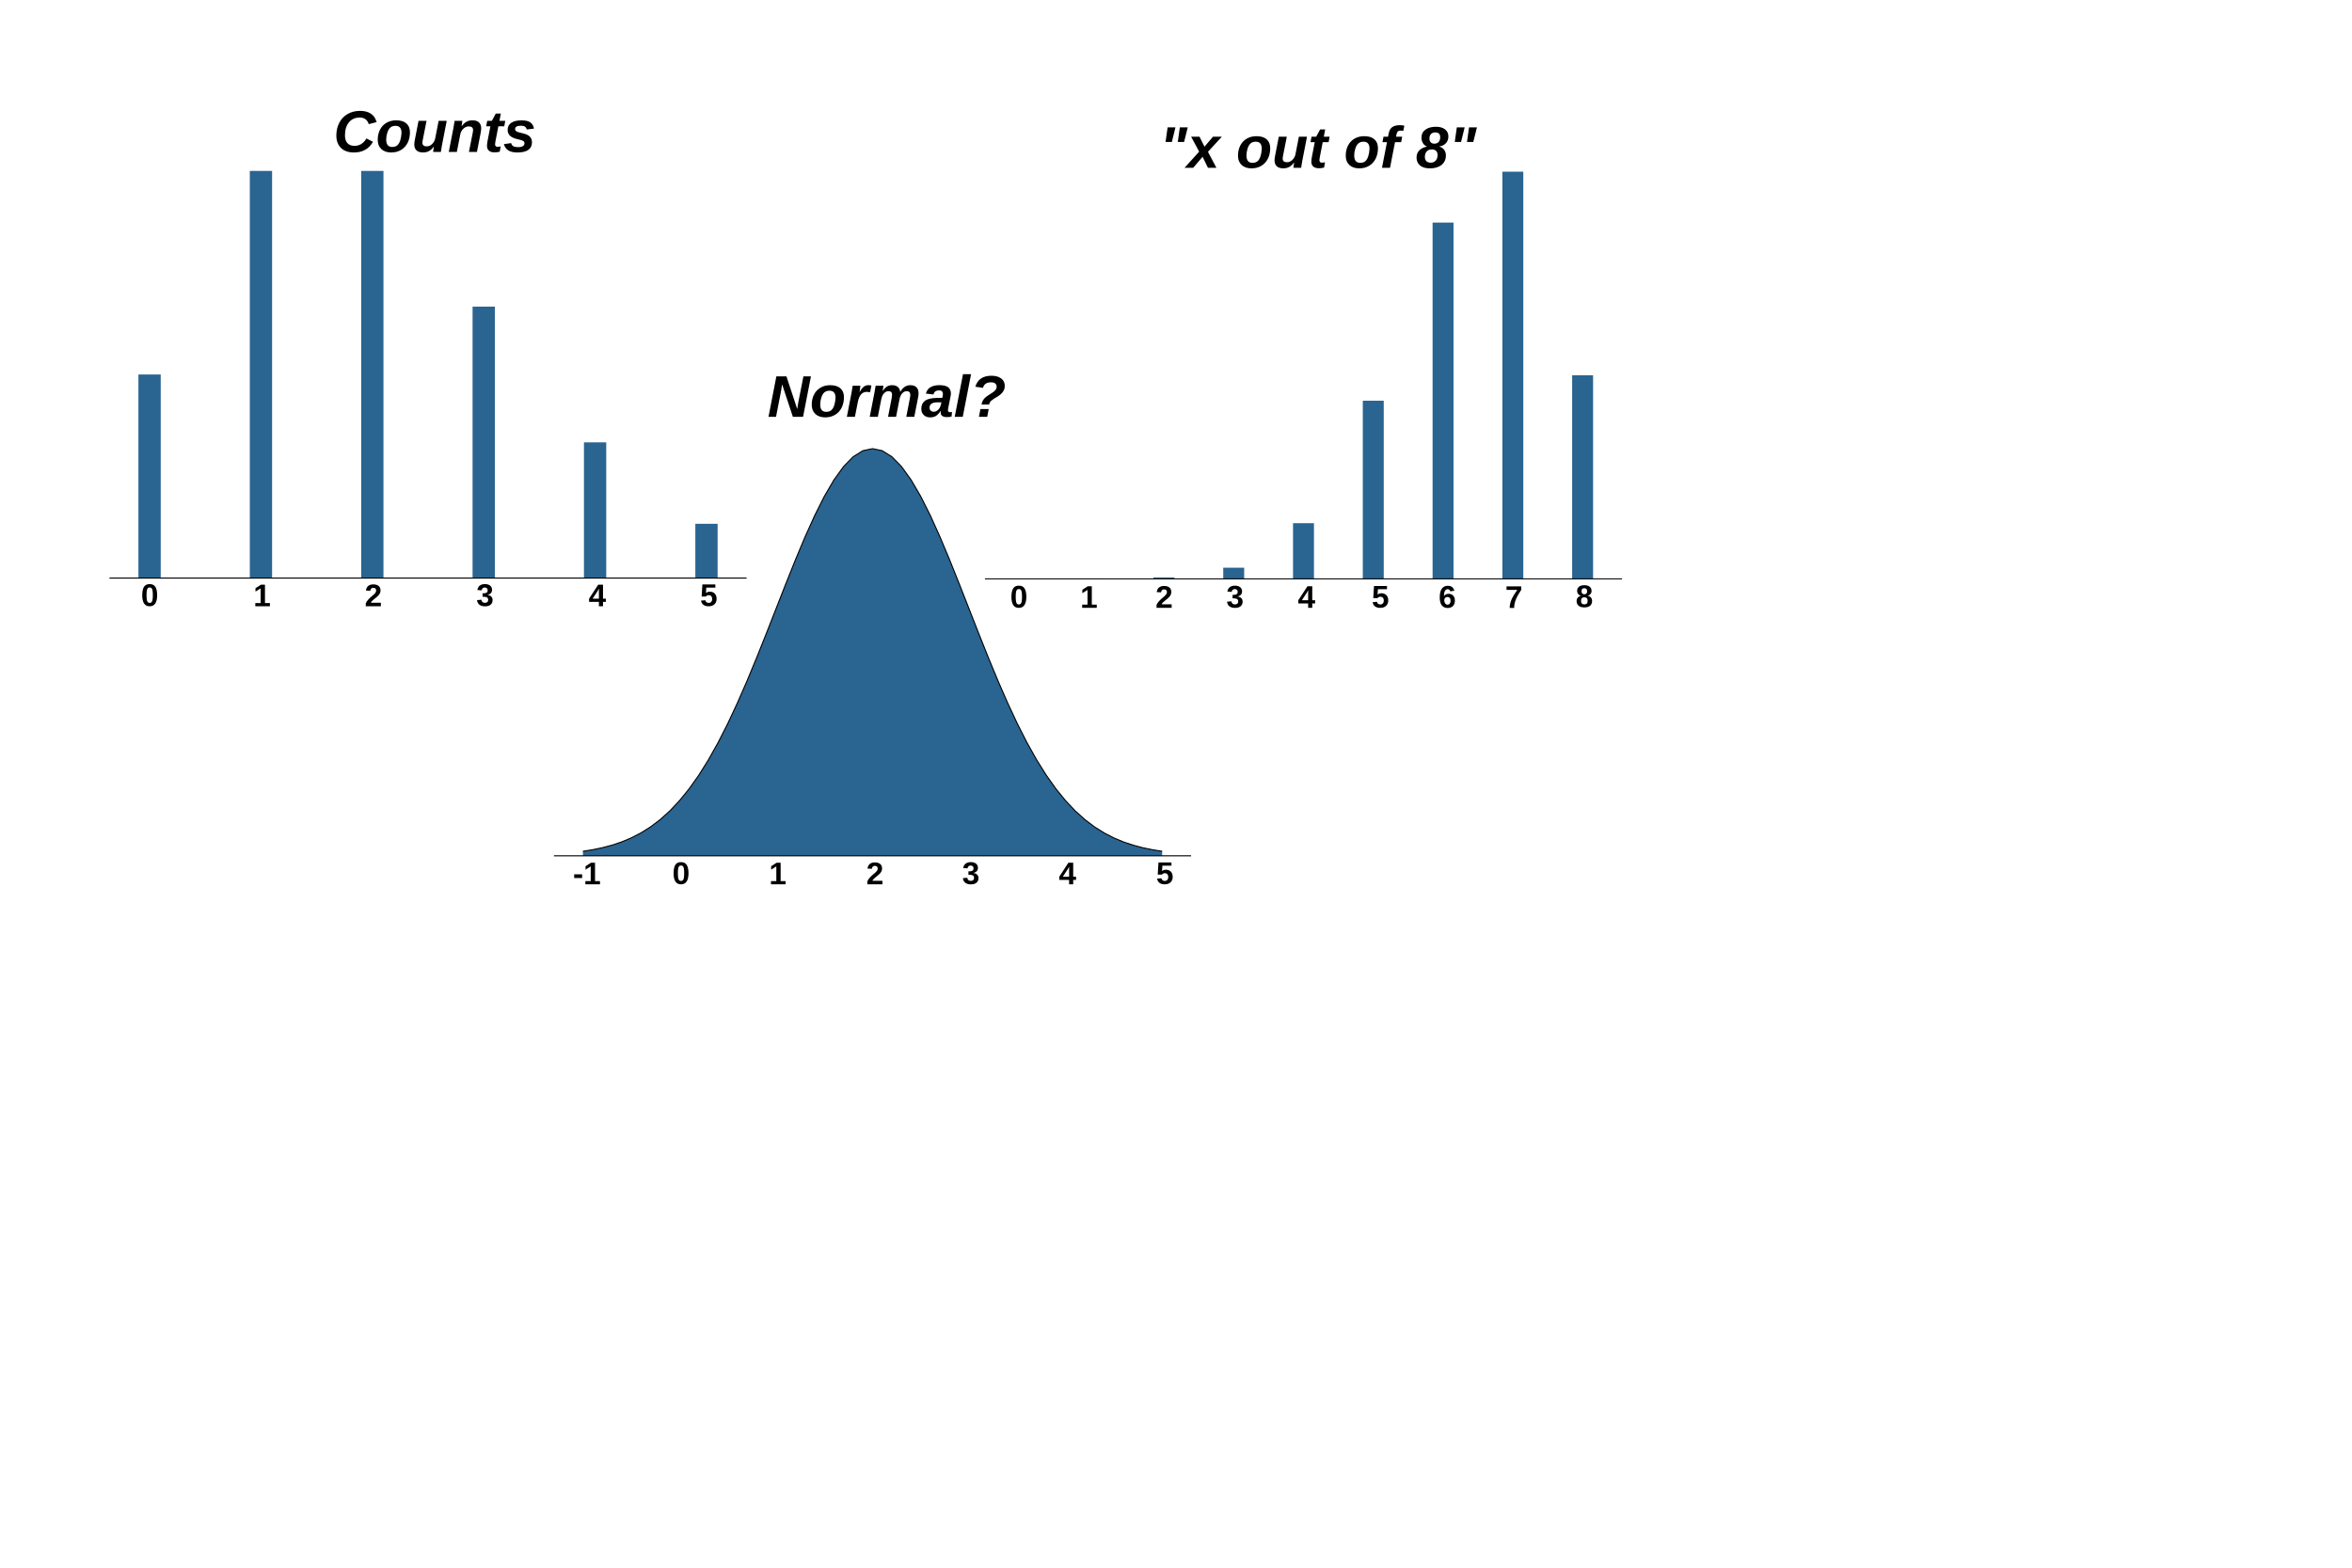
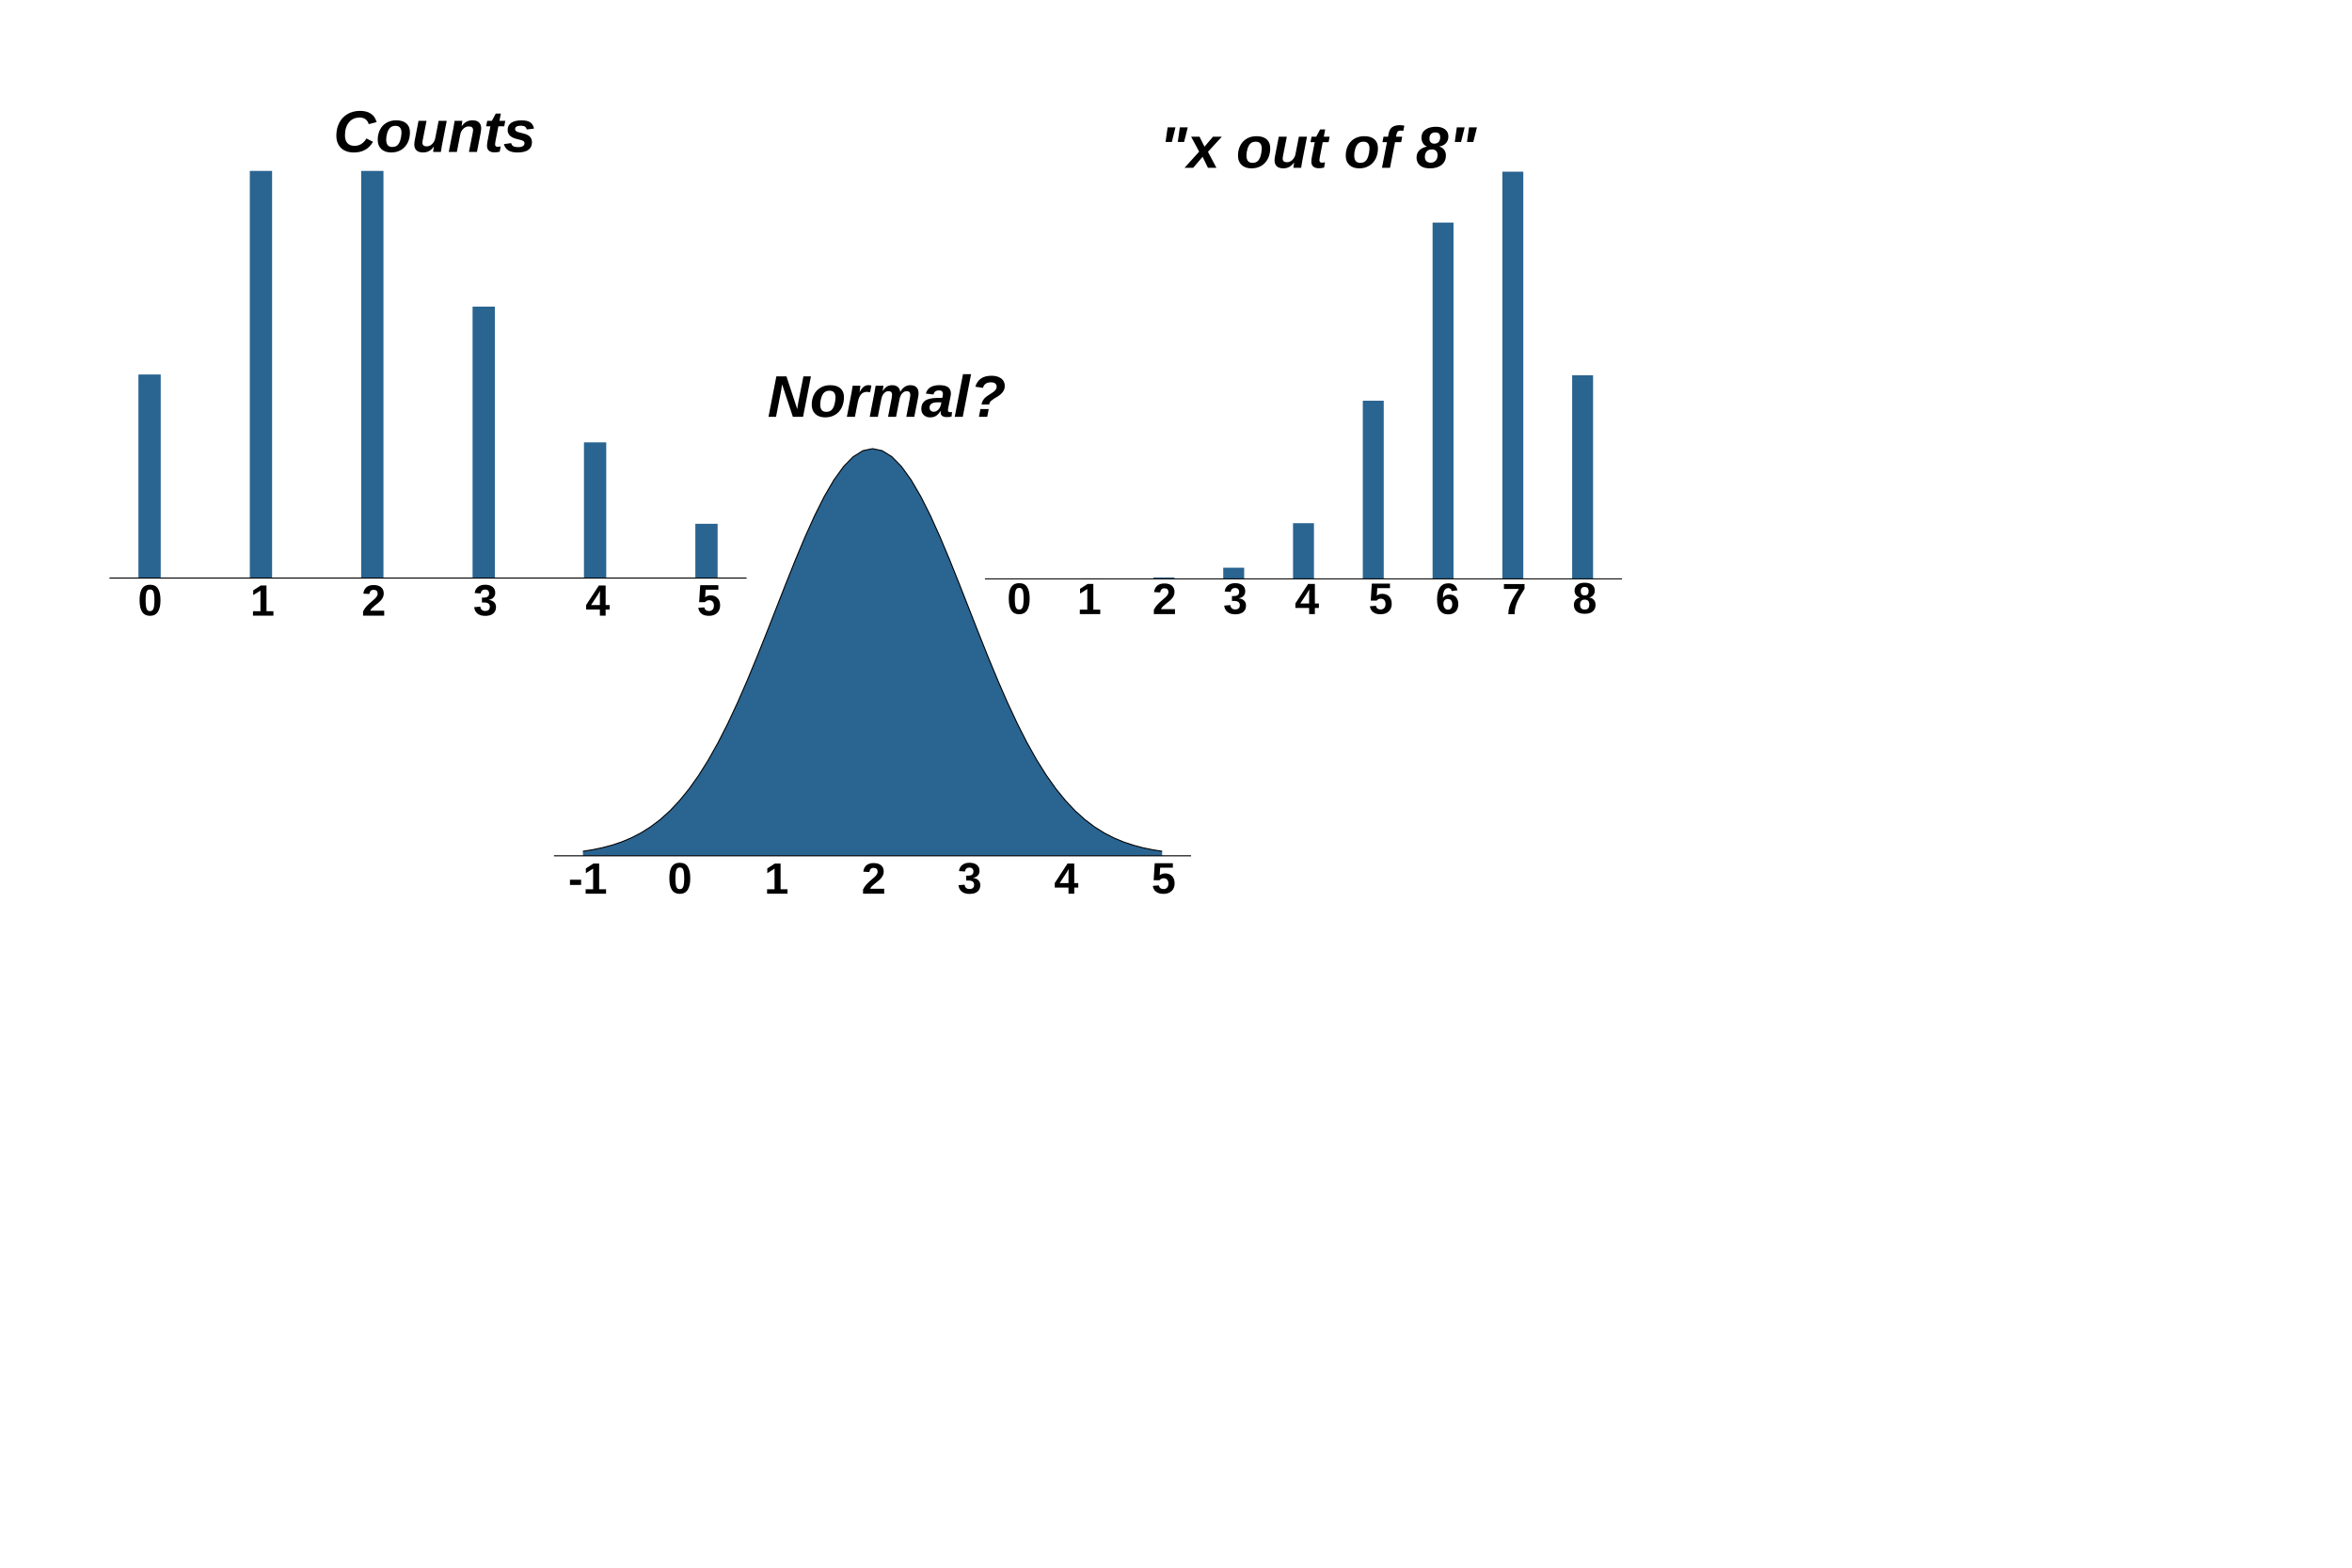
<svg xmlns="http://www.w3.org/2000/svg" xmlns:xlink="http://www.w3.org/1999/xlink" width="3000" height="2000" viewBox="0 0 2400 1600" version="1.1" id="svg2">
  <defs id="defs4">
    <g id="g6">
      <symbol overflow="visible" id="glyph0-0" style="overflow:visible">
        <path style="stroke:none" d="" id="path9" />
      </symbol>
      <symbol overflow="visible" id="glyph0-1" style="overflow:visible">
        <path style="stroke:none" d="m 7.094,-6 0,-1.797 -5.969,0 0,1.797 z m 0,0" id="path12" />
      </symbol>
      <symbol overflow="visible" id="glyph0-2" style="overflow:visible">
        <path style="stroke:none" d="m 8.672,0 0,-17.719 -1.469,0 C 6.422,-15 5.953,-14.625 2.531,-14.172 l 0,1.547 3.922,0 0,12.625 z m 0,0" id="path15" />
      </symbol>
      <symbol overflow="visible" id="glyph0-3" style="overflow:visible">
        <path style="stroke:none" d="m 12.672,-8.531 c 0,-6.141 -1.953,-9.188 -5.797,-9.188 -3.828,0 -5.828,3.094 -5.828,9.047 0,5.969 2.031,9.047 5.828,9.047 3.75,0 5.797,-3.078 5.797,-8.906 z m -2.266,-0.188 c 0,5.016 -1.125,7.266 -3.578,7.266 -2.328,0 -3.5,-2.344 -3.5,-7.203 0,-4.844 1.172,-7.125 3.547,-7.125 2.375,0 3.531,2.312 3.531,7.062 z m 0,0" id="path18" />
      </symbol>
      <symbol overflow="visible" id="glyph0-4" style="overflow:visible">
        <path style="stroke:none" d="m 12.781,-12.531 c 0,-3 -2.328,-5.188 -5.688,-5.188 -3.625,0 -5.75,1.844 -5.875,6.141 l 2.234,0 c 0.172,-2.969 1.391,-4.219 3.578,-4.219 2,0 3.469,1.422 3.469,3.328 0,1.391 -0.828,2.594 -2.406,3.5 L 5.797,-7.672 C 2.094,-5.578 1.031,-3.906 0.828,0 l 11.828,0 0,-2.172 -9.328,0 c 0.219,-1.453 1.016,-2.375 3.203,-3.656 l 2.5,-1.344 c 2.469,-1.328 3.75,-3.172 3.75,-5.359 z m 0,0" id="path21" />
      </symbol>
      <symbol overflow="visible" id="glyph0-5" style="overflow:visible">
        <path style="stroke:none" d="m 12.656,-5.156 c 0,-2.141 -0.875,-3.391 -3,-4.125 1.641,-0.641 2.469,-1.797 2.469,-3.562 0,-3.062 -2.031,-4.875 -5.406,-4.875 -3.562,0 -5.5,1.938 -5.562,5.719 l 2.219,0 c 0.047,-2.625 1.125,-3.797 3.375,-3.797 1.953,0 3.094,1.141 3.094,3.016 0,1.906 -0.797,2.688 -4.344,2.688 l 0,1.844 1.219,0 c 2.438,0 3.656,1.156 3.656,3.125 0,2.219 -1.344,3.547 -3.656,3.547 -2.391,0 -3.562,-1.203 -3.719,-3.766 l -2.219,0 c 0.266,3.938 2.25,5.719 5.875,5.719 3.641,0 6,-2.172 6,-5.531 z m 0,0" id="path24" />
      </symbol>
      <symbol overflow="visible" id="glyph0-6" style="overflow:visible">
        <path style="stroke:none" d="m 13,-4.25 0,-1.969 -2.625,0 0,-11.5 -1.656,0 -8.047,11.172 0,2.297 7.484,0 0,4.25 2.219,0 0,-4.25 z m -4.828,-1.969 -5.547,0 5.547,-7.75 -0.016,0 0,7.75 z m 0,0" id="path27" />
      </symbol>
      <symbol overflow="visible" id="glyph0-7" style="overflow:visible">
        <path style="stroke:none" d="m 12.828,-5.875 c 0,-3.5 -2.328,-5.797 -5.734,-5.797 -1.25,0 -2.266,0.328 -3.266,1.078 l 0.703,-4.578 7.375,0 0,-2.172 -9.188,0 -1.312,9.266 2.047,0 c 1.016,-1.219 1.875,-1.641 3.25,-1.641 2.375,0 3.844,1.516 3.844,4.141 0,2.547 -1.453,4 -3.844,4 -1.922,0 -3.109,-0.969 -3.625,-2.969 l -2.234,0 C 1.578,-1.031 3.594,0.375 6.75,0.375 c 3.578,0 6.078,-2.5 6.078,-6.25 z m 0,0" id="path30" />
      </symbol>
    </g>
    <clipPath id="clip1">
      <path d="m 31.488,450 651.113,0 0,2 -651.113,0 z m 0,0" id="path33" />
    </clipPath>
    <clipPath id="clip1-7">
      <path d="m 31.488,450 651.113,0 0,2 -651.113,0 z m 0,0" id="path30-9" />
    </clipPath>
    <clipPath id="clip1-5">
      <path d="m 31.488,450 651.113,0 0,2 -651.113,0 z m 0,0" id="path39-9" />
    </clipPath>
  </defs>
  <text xml:space="preserve" style="font-size:14.4px;font-style:normal;font-variant:normal;font-weight:normal;font-stretch:normal;line-height:125%;letter-spacing:0px;word-spacing:0px;fill:#000000;fill-opacity:1;stroke:none;font-family:FreeMono;-inkscape-font-specification:FreeMono" x="554.072" y="1331.258" id="text3355">
    <tspan id="tspan3357" x="554.072" y="1331.258" />
  </text>
  <g id="g4638" transform="translate(28.61111,-387.0611)">
    <path style="fill:#2a6491;fill-opacity:1;fill-rule:nonzero;stroke:none" d="m 566.206,1255.896 9.848,-1.582 9.852,-2.043 9.848,-2.613 9.852,-3.293 9.852,-4.109 9.848,-5.066 9.852,-6.18 9.852,-7.445 9.848,-8.863 9.852,-10.426 9.852,-12.109 9.848,-13.891 9.852,-15.726 9.852,-17.574 9.848,-19.371 9.852,-21.051 9.852,-22.543 9.848,-23.77 9.852,-24.652 9.852,-25.121 9.848,-25.121 9.852,-24.586 9.852,-23.504 9.848,-21.844 9.852,-19.625 9.848,-16.879 9.852,-13.664 9.851,-10.059 9.848,-6.156 9.852,-2.07 9.851,2.07 9.848,6.156 9.852,10.059 9.851,13.664 9.848,16.879 9.851,19.625 9.852,21.844 9.848,23.504 9.851,24.586 9.852,25.121 9.848,25.121 9.852,24.652 9.852,23.77 9.848,22.543 9.852,21.051 9.851,19.371 9.848,17.574 9.852,15.726 9.848,13.891 9.852,12.109 9.851,10.426 9.848,8.863 9.852,7.445 9.851,6.18 9.848,5.066 9.851,4.109 9.852,3.293 9.848,2.613 9.851,2.043 9.852,1.582 0,4.617 -591.012,0 z m 0,0" id="path38" />
    <path style="fill:none;stroke:#000000;stroke-width:1.063;stroke-linecap:butt;stroke-linejoin:round;stroke-miterlimit:1;stroke-opacity:1" d="m 566.206,1255.896 9.848,-1.582 9.852,-2.043 9.848,-2.613 9.852,-3.293 9.852,-4.109 9.848,-5.066 9.852,-6.18 9.852,-7.445 9.848,-8.863 9.852,-10.426 9.852,-12.109 9.848,-13.891 9.852,-15.726 9.852,-17.574 9.848,-19.371 9.852,-21.051 9.852,-22.543 9.848,-23.77 9.852,-24.652 9.852,-25.121 9.848,-25.121 9.852,-24.586 9.852,-23.504 9.848,-21.844 9.852,-19.625 9.848,-16.879 9.852,-13.664 9.851,-10.059 9.848,-6.156 9.852,-2.07 9.851,2.07 9.848,6.156 9.852,10.059 9.851,13.664 9.848,16.879 9.851,19.625 9.852,21.844 9.848,23.504 9.851,24.586 9.852,25.121 9.848,25.121 9.852,24.652 9.852,23.77 9.848,22.543 9.852,21.051 9.851,19.371 9.848,17.574 9.852,15.726 9.848,13.891 9.852,12.109 9.851,10.426 9.848,8.863 9.852,7.445 9.851,6.18 9.848,5.066 9.851,4.109 9.852,3.293 9.848,2.613 9.851,2.043 9.852,1.582" id="path40" />
    <g clip-path="url(#clip1)" clip-rule="nonzero" id="g42" transform="translate(505.1673,809.7785)">
      <path style="fill:none;stroke:#000000;stroke-width:1.063;stroke-linecap:butt;stroke-linejoin:round;stroke-miterlimit:10;stroke-opacity:1" d="m 31.488,450.734 650.113,0" id="path44" />
    </g>
-     <g transform="translate(0,-35.2)" id="g3514">
+     <g transform="translate(-4.8,-25.6)" id="g3514">
      <text xml:space="preserve" style="font-size:32px;font-style:normal;font-variant:normal;font-weight:bold;font-stretch:normal;line-height:125%;letter-spacing:0px;word-spacing:0px;fill:#000000;fill-opacity:1;stroke:none;font-family:FreeMono;-inkscape-font-specification:FreeMono Bold" x="556.038" y="1324.8" id="text3359">
-         <tspan id="tspan3361" x="556.038" y="1324.8" style="font-size:32px;font-style:normal;font-variant:normal;font-weight:bold;font-stretch:normal;font-family:Arial;-inkscape-font-specification:FreeMono Bold">-1</tspan>
+         <tspan id="tspan3361" x="556.038" y="1324.8" style="font-size:44.8px;font-style:normal;font-variant:normal;font-weight:bold;font-stretch:normal;font-family:Arial;-inkscape-font-specification:FreeMono Bold">-1</tspan>
      </text>
      <text xml:space="preserve" style="font-size:32px;font-style:normal;font-variant:normal;font-weight:bold;font-stretch:normal;line-height:125%;letter-spacing:0px;word-spacing:0px;fill:#000000;fill-opacity:1;stroke:none;font-family:FreeMono;-inkscape-font-specification:FreeMono Bold" x="657.451" y="1324.507" id="text3359-7">
-         <tspan id="tspan3361-0" x="657.451" y="1324.507" style="font-size:32px;font-style:normal;font-variant:normal;font-weight:bold;font-stretch:normal;font-family:Arial;-inkscape-font-specification:FreeMono Bold">0</tspan>
+         <tspan id="tspan3361-0" x="657.451" y="1324.507" style="font-size:44.8px;font-style:normal;font-variant:normal;font-weight:bold;font-stretch:normal;font-family:Arial;-inkscape-font-specification:FreeMono Bold">0</tspan>
      </text>
-       <text xml:space="preserve" style="font-size:32px;font-style:normal;font-variant:normal;font-weight:bold;font-stretch:normal;line-height:125%;letter-spacing:0px;word-spacing:0px;fill:#000000;fill-opacity:1;stroke:none;font-family:FreeMono;-inkscape-font-specification:FreeMono Bold" x="756.092" y="1324.8" id="text3359-5">
-         <tspan id="tspan3361-3" x="756.092" y="1324.8" style="font-size:32px;font-style:normal;font-variant:normal;font-weight:bold;font-stretch:normal;font-family:Arial;-inkscape-font-specification:FreeMono Bold">1</tspan>
+       <text xml:space="preserve" style="font-size:44.8px;font-style:normal;font-variant:normal;font-weight:bold;font-stretch:normal;line-height:125%;letter-spacing:0px;word-spacing:0px;fill:#000000;fill-opacity:1;stroke:none;font-family:FreeMono;-inkscape-font-specification:FreeMono Bold" x="756.092" y="1324.8" id="text3359-5">
+         <tspan id="tspan3361-3" x="756.092" y="1324.8" style="font-size:44.8px;font-style:normal;font-variant:normal;font-weight:bold;font-stretch:normal;font-family:Arial;-inkscape-font-specification:FreeMono Bold">1</tspan>
      </text>
      <text xml:space="preserve" style="font-size:32px;font-style:normal;font-variant:normal;font-weight:bold;font-stretch:normal;line-height:125%;letter-spacing:0px;word-spacing:0px;fill:#000000;fill-opacity:1;stroke:none;font-family:FreeMono;-inkscape-font-specification:FreeMono Bold" x="855.3" y="1324.8" id="text3359-58">
-         <tspan id="tspan3361-9" x="855.3" y="1324.8" style="font-size:32px;font-style:normal;font-variant:normal;font-weight:bold;font-stretch:normal;font-family:Arial;-inkscape-font-specification:FreeMono Bold">2</tspan>
+         <tspan id="tspan3361-9" x="855.3" y="1324.8" style="font-size:44.8px;font-style:normal;font-variant:normal;font-weight:bold;font-stretch:normal;font-family:Arial;-inkscape-font-specification:FreeMono Bold">2</tspan>
      </text>
      <text xml:space="preserve" style="font-size:32px;font-style:normal;font-variant:normal;font-weight:bold;font-stretch:normal;line-height:125%;letter-spacing:0px;word-spacing:0px;fill:#000000;fill-opacity:1;stroke:none;font-family:FreeMono;-inkscape-font-specification:FreeMono Bold" x="953.195" y="1324.495" id="text3359-51">
-         <tspan id="tspan3361-6" x="953.195" y="1324.495" style="font-size:32px;font-style:normal;font-variant:normal;font-weight:bold;font-stretch:normal;font-family:Arial;-inkscape-font-specification:FreeMono Bold">3</tspan>
+         <tspan id="tspan3361-6" x="953.195" y="1324.495" style="font-size:44.8px;font-style:normal;font-variant:normal;font-weight:bold;font-stretch:normal;font-family:Arial;-inkscape-font-specification:FreeMono Bold">3</tspan>
      </text>
      <text xml:space="preserve" style="font-size:32px;font-style:normal;font-variant:normal;font-weight:bold;font-stretch:normal;line-height:125%;letter-spacing:0px;word-spacing:0px;fill:#000000;fill-opacity:1;stroke:none;font-family:FreeMono;-inkscape-font-specification:FreeMono Bold" x="1051.801" y="1324.8" id="text3359-3">
-         <tspan id="tspan3361-8" x="1051.801" y="1324.8" style="font-size:32px;font-style:normal;font-variant:normal;font-weight:bold;font-stretch:normal;font-family:Arial;-inkscape-font-specification:FreeMono Bold">4</tspan>
+         <tspan id="tspan3361-8" x="1051.801" y="1324.8" style="font-size:44.8px;font-style:normal;font-variant:normal;font-weight:bold;font-stretch:normal;font-family:Arial;-inkscape-font-specification:FreeMono Bold">4</tspan>
      </text>
      <text xml:space="preserve" style="font-size:32px;font-style:normal;font-variant:normal;font-weight:bold;font-stretch:normal;line-height:125%;letter-spacing:0px;word-spacing:0px;fill:#000000;fill-opacity:1;stroke:none;font-family:FreeMono;-inkscape-font-specification:FreeMono Bold" x="1151.116" y="1324.507" id="text3359-9">
-         <tspan id="tspan3361-7" x="1151.116" y="1324.507" style="font-size:32px;font-style:normal;font-variant:normal;font-weight:bold;font-stretch:normal;font-family:Arial;-inkscape-font-specification:FreeMono Bold">5</tspan>
+         <tspan id="tspan3361-7" x="1151.116" y="1324.507" style="font-size:44.8px;font-style:normal;font-variant:normal;font-weight:bold;font-stretch:normal;font-family:Arial;-inkscape-font-specification:FreeMono Bold">5</tspan>
      </text>
    </g>
  </g>
  <g id="g4574" transform="translate(63.45694,-224.1639)">
    <g transform="translate(16.75767,363.4283)" id="surface313">
      <path id="path35" d="m 61.039,450.734 22.73,0 0,-207.777 -22.73,0 z m 0,0" style="fill:#2a6491;fill-opacity:1;fill-rule:nonzero;stroke:none" />
      <path id="path37" d="m 174.695,450.734 22.73,0 0,-415.559 -22.73,0 z m 0,0" style="fill:#2a6491;fill-opacity:1;fill-rule:nonzero;stroke:none" />
      <path id="path39" d="m 288.348,450.734 22.73,0 0,-415.559 -22.73,0 z m 0,0" style="fill:#2a6491;fill-opacity:1;fill-rule:nonzero;stroke:none" />
      <path id="path41" d="m 402.004,450.734 22.73,0 0,-277.039 -22.73,0 z m 0,0" style="fill:#2a6491;fill-opacity:1;fill-rule:nonzero;stroke:none" />
      <path id="path43" d="m 515.66,450.734 22.73,0 0,-138.52 -22.73,0 z m 0,0" style="fill:#2a6491;fill-opacity:1;fill-rule:nonzero;stroke:none" />
      <path id="path45" d="m 629.316,450.734 22.73,0 0,-55.406 -22.73,0 z m 0,0" style="fill:#2a6491;fill-opacity:1;fill-rule:nonzero;stroke:none" />
      <g id="g47" clip-rule="nonzero" clip-path="url(#clip1-7)">
        <path id="path49" d="m 31.488,450.734 650.113,0" style="fill:none;stroke:#000000;stroke-width:1.063;stroke-linecap:butt;stroke-linejoin:round;stroke-miterlimit:10;stroke-opacity:1" />
      </g>
    </g>
    <g id="g3630">
-       <text xml:space="preserve" style="font-size:32px;font-style:normal;font-variant:normal;font-weight:bold;font-stretch:normal;line-height:125%;letter-spacing:0px;word-spacing:0px;fill:#000000;fill-opacity:1;stroke:none;font-family:Arial;-inkscape-font-specification:Arial Bold" x="80.418" y="842.639" id="text3359-7-6">
-         <tspan id="tspan3361-0-9" x="80.418" y="842.639" style="font-size:32px;font-style:normal;font-variant:normal;font-weight:bold;font-stretch:normal;font-family:Arial;-inkscape-font-specification:Arial Bold">0</tspan>
+       <text xml:space="preserve" style="font-size:32px;font-style:normal;font-variant:normal;font-weight:bold;font-stretch:normal;line-height:125%;letter-spacing:0px;word-spacing:0px;fill:#000000;fill-opacity:1;stroke:none;font-family:Arial;-inkscape-font-specification:Arial Bold" x="77.218" y="852.239" id="text3359-7-6">
+         <tspan id="tspan3361-0-9" x="77.218" y="852.239" style="font-size:44.8px;font-style:normal;font-variant:normal;font-weight:bold;font-stretch:normal;font-family:Arial;-inkscape-font-specification:Arial Bold">0</tspan>
      </text>
-       <text xml:space="preserve" style="font-size:32px;font-style:normal;font-variant:normal;font-weight:bold;font-stretch:normal;line-height:125%;letter-spacing:0px;word-spacing:0px;fill:#000000;fill-opacity:1;stroke:none;font-family:Arial;-inkscape-font-specification:Arial Bold" x="195.06" y="842.932" id="text3359-5-2">
-         <tspan id="tspan3361-3-8" x="195.06" y="842.932" style="font-size:32px;font-style:normal;font-variant:normal;font-weight:bold;font-stretch:normal;font-family:Arial;-inkscape-font-specification:Arial Bold">1</tspan>
+       <text xml:space="preserve" style="font-size:32px;font-style:normal;font-variant:normal;font-weight:bold;font-stretch:normal;line-height:125%;letter-spacing:0px;word-spacing:0px;fill:#000000;fill-opacity:1;stroke:none;font-family:Arial;-inkscape-font-specification:Arial Bold" x="191.86" y="852.532" id="text3359-5-2">
+         <tspan id="tspan3361-3-8" x="191.86" y="852.532" style="font-size:44.8px;font-style:normal;font-variant:normal;font-weight:bold;font-stretch:normal;font-family:Arial;-inkscape-font-specification:Arial Bold">1</tspan>
      </text>
-       <text xml:space="preserve" style="font-size:32px;font-style:normal;font-variant:normal;font-weight:bold;font-stretch:normal;line-height:125%;letter-spacing:0px;word-spacing:0px;fill:#000000;fill-opacity:1;stroke:none;font-family:Arial;-inkscape-font-specification:Arial Bold" x="308.667" y="842.932" id="text3359-58-1">
-         <tspan id="tspan3361-9-5" x="308.667" y="842.932" style="font-size:32px;font-style:normal;font-variant:normal;font-weight:bold;font-stretch:normal;font-family:Arial;-inkscape-font-specification:Arial Bold">2</tspan>
+       <text xml:space="preserve" style="font-size:32px;font-style:normal;font-variant:normal;font-weight:bold;font-stretch:normal;line-height:125%;letter-spacing:0px;word-spacing:0px;fill:#000000;fill-opacity:1;stroke:none;font-family:Arial;-inkscape-font-specification:Arial Bold" x="305.467" y="852.532" id="text3359-58-1">
+         <tspan id="tspan3361-9-5" x="305.467" y="852.532" style="font-size:44.8px;font-style:normal;font-variant:normal;font-weight:bold;font-stretch:normal;font-family:Arial;-inkscape-font-specification:Arial Bold">2</tspan>
      </text>
-       <text xml:space="preserve" style="font-size:32px;font-style:normal;font-variant:normal;font-weight:bold;font-stretch:normal;line-height:125%;letter-spacing:0px;word-spacing:0px;fill:#000000;fill-opacity:1;stroke:none;font-family:Arial;-inkscape-font-specification:Arial Bold" x="422.563" y="842.628" id="text3359-51-4">
-         <tspan id="tspan3361-6-9" x="422.563" y="842.628" style="font-size:32px;font-style:normal;font-variant:normal;font-weight:bold;font-stretch:normal;font-family:Arial;-inkscape-font-specification:Arial Bold">3</tspan>
+       <text xml:space="preserve" style="font-size:32px;font-style:normal;font-variant:normal;font-weight:bold;font-stretch:normal;line-height:125%;letter-spacing:0px;word-spacing:0px;fill:#000000;fill-opacity:1;stroke:none;font-family:Arial;-inkscape-font-specification:Arial Bold" x="419.363" y="852.228" id="text3359-51-4">
+         <tspan id="tspan3361-6-9" x="419.363" y="852.228" style="font-size:44.8px;font-style:normal;font-variant:normal;font-weight:bold;font-stretch:normal;font-family:Arial;-inkscape-font-specification:Arial Bold">3</tspan>
      </text>
-       <text xml:space="preserve" style="font-size:32px;font-style:normal;font-variant:normal;font-weight:bold;font-stretch:normal;line-height:125%;letter-spacing:0px;word-spacing:0px;fill:#000000;fill-opacity:1;stroke:none;font-family:Arial;-inkscape-font-specification:Arial Bold" x="537.168" y="842.932" id="text3359-3-5">
-         <tspan id="tspan3361-8-9" x="537.168" y="842.932" style="font-size:32px;font-style:normal;font-variant:normal;font-weight:bold;font-stretch:normal;font-family:Arial;-inkscape-font-specification:Arial Bold">4</tspan>
+       <text xml:space="preserve" style="font-size:32px;font-style:normal;font-variant:normal;font-weight:bold;font-stretch:normal;line-height:125%;letter-spacing:0px;word-spacing:0px;fill:#000000;fill-opacity:1;stroke:none;font-family:Arial;-inkscape-font-specification:Arial Bold" x="533.968" y="852.532" id="text3359-3-5">
+         <tspan id="tspan3361-8-9" x="533.968" y="852.532" style="font-size:44.8px;font-style:normal;font-variant:normal;font-weight:bold;font-stretch:normal;font-family:Arial;-inkscape-font-specification:Arial Bold">4</tspan>
      </text>
-       <text xml:space="preserve" style="font-size:32px;font-style:normal;font-variant:normal;font-weight:bold;font-stretch:normal;line-height:125%;letter-spacing:0px;word-spacing:0px;fill:#000000;fill-opacity:1;stroke:none;font-family:Arial;-inkscape-font-specification:Arial Bold" x="650.882" y="842.639" id="text3359-9-4">
-         <tspan id="tspan3361-7-0" x="650.882" y="842.639" style="font-size:32px;font-style:normal;font-variant:normal;font-weight:bold;font-stretch:normal;font-family:Arial;-inkscape-font-specification:Arial Bold">5</tspan>
+       <text xml:space="preserve" style="font-size:32px;font-style:normal;font-variant:normal;font-weight:bold;font-stretch:normal;line-height:125%;letter-spacing:0px;word-spacing:0px;fill:#000000;fill-opacity:1;stroke:none;font-family:Arial;-inkscape-font-specification:Arial Bold" x="647.682" y="852.239" id="text3359-9-4">
+         <tspan id="tspan3361-7-0" x="647.682" y="852.239" style="font-size:44.8px;font-style:normal;font-variant:normal;font-weight:bold;font-stretch:normal;font-family:Arial;-inkscape-font-specification:Arial Bold">5</tspan>
      </text>
    </g>
  </g>
  <g id="g4598" transform="translate(-66.45972,-204.2951)">
    <g transform="translate(193.0898,37.60169)" id="g3767">
      <g transform="translate(846.9146,306.7439)" id="surface318">
        <path style="fill:#a6a6a6;fill-opacity:1;fill-rule:nonzero;stroke:none" d="m 61.039,450.734 21.363,0 0,-0.004 -21.363,0 z m 0,0" id="path44-6" />
        <path style="fill:#a6a6a6;fill-opacity:1;fill-rule:nonzero;stroke:none" d="m 132.242,450.734 21.363,0 0,-0.102 -21.363,0 z m 0,0" id="path46" />
        <path style="fill:#2a6491;fill-opacity:1;fill-rule:nonzero;stroke:none" d="m 203.449,450.734 21.363,0 0,-1.422 -21.363,0 z m 0,0" id="path48" />
        <path style="fill:#2a6491;fill-opacity:1;fill-rule:nonzero;stroke:none" d="m 274.656,450.734 21.363,0 0,-11.363 -21.363,0 z m 0,0" id="path50" />
        <path style="fill:#2a6491;fill-opacity:1;fill-rule:nonzero;stroke:none" d="m 345.863,450.734 21.363,0 0,-56.816 -21.363,0 z m 0,0" id="path52" />
        <path style="fill:#2a6491;fill-opacity:1;fill-rule:nonzero;stroke:none" d="m 417.07,450.734 21.363,0 0,-181.805 -21.363,0 z m 0,0" id="path54" />
        <path style="fill:#2a6491;fill-opacity:1;fill-rule:nonzero;stroke:none" d="m 488.273,450.734 21.363,0 0,-363.613 -21.363,0 z m 0,0" id="path56" />
        <path style="fill:#2a6491;fill-opacity:1;fill-rule:nonzero;stroke:none" d="m 559.48,450.734 21.363,0 0,-415.559 -21.363,0 z m 0,0" id="path58" />
        <path style="fill:#2a6491;fill-opacity:1;fill-rule:nonzero;stroke:none" d="m 630.688,450.734 21.363,0 0,-207.777 -21.363,0 z m 0,0" id="path60" />
        <g clip-path="url(#clip1-5)" clip-rule="nonzero" id="g62">
          <path style="fill:none;stroke:#000000;stroke-width:1.063;stroke-linecap:butt;stroke-linejoin:round;stroke-miterlimit:10;stroke-opacity:1" d="m 31.488,450.734 650.113,0" id="path64" />
        </g>
        <g style="fill:#000000;fill-opacity:1" id="g94">
          <use height="1052.362" width="744.094" xlink:href="#glyph0-8" x="563.164" y="497.302" id="use96" />
        </g>
        <g style="fill:#000000;fill-opacity:1" id="g98">
          <use height="1052.362" width="744.094" xlink:href="#glyph0-9" x="634.367" y="497.302" id="use100" />
        </g>
        <g id="g64-5" style="fill:#000000;fill-opacity:1" transform="translate(-169.3428,-5.538422)" />
        <text xml:space="preserve" style="font-size:18px;font-style:normal;font-variant:normal;font-weight:normal;font-stretch:normal;line-height:125%;letter-spacing:0px;word-spacing:0px;fill:#000000;fill-opacity:1;stroke:none;font-family:FreeMono;-inkscape-font-specification:FreeMono" x="1317.202" y="980.94" id="text3351" transform="matrix(0.8,0,0,0.8,-846.9146,-306.7439)">
          <tspan id="tspan3353" x="1317.202" y="980.94" />
        </text>
      </g>
-       <text xml:space="preserve" style="font-size:32px;font-style:normal;font-variant:normal;font-weight:bold;font-stretch:normal;line-height:125%;letter-spacing:0px;word-spacing:0px;fill:#000000;fill-opacity:1;stroke:none;font-family:FreeMono;-inkscape-font-specification:FreeMono Bold" x="904.165" y="786.777" id="text3359-7-4">
-         <tspan id="tspan3361-0-1" x="904.165" y="786.777" style="font-size:32px;font-style:normal;font-variant:normal;font-weight:bold;font-stretch:normal;font-family:Arial;-inkscape-font-specification:FreeMono Bold">0</tspan>
+       <text xml:space="preserve" style="font-size:44.8px;font-style:normal;font-variant:normal;font-weight:bold;font-stretch:normal;line-height:125%;letter-spacing:0px;word-spacing:0px;fill:#000000;fill-opacity:1;stroke:none;font-family:FreeMono;-inkscape-font-specification:FreeMono Bold" x="900.965" y="793.177" id="text3359-7-4">
+         <tspan id="tspan3361-0-1" x="900.965" y="793.177" style="font-size:44.8px;font-style:normal;font-variant:normal;font-weight:bold;font-stretch:normal;font-family:Arial;-inkscape-font-specification:FreeMono Bold">0</tspan>
      </text>
-       <text xml:space="preserve" style="font-size:32px;font-style:normal;font-variant:normal;font-weight:bold;font-stretch:normal;line-height:125%;letter-spacing:0px;word-spacing:0px;fill:#000000;fill-opacity:1;stroke:none;font-family:FreeMono;-inkscape-font-specification:FreeMono Bold" x="975.607" y="787.07" id="text3359-5-1">
-         <tspan id="tspan3361-3-6" x="975.607" y="787.07" style="font-size:32px;font-style:normal;font-variant:normal;font-weight:bold;font-stretch:normal;font-family:Arial;-inkscape-font-specification:FreeMono Bold">1</tspan>
+       <text xml:space="preserve" style="font-size:32px;font-style:normal;font-variant:normal;font-weight:bold;font-stretch:normal;line-height:125%;letter-spacing:0px;word-spacing:0px;fill:#000000;fill-opacity:1;stroke:none;font-family:FreeMono;-inkscape-font-specification:FreeMono Bold" x="972.407" y="793.47" id="text3359-5-1">
+         <tspan id="tspan3361-3-6" x="972.407" y="793.47" style="font-size:44.8px;font-style:normal;font-variant:normal;font-weight:bold;font-stretch:normal;font-family:Arial;-inkscape-font-specification:FreeMono Bold">1</tspan>
      </text>
-       <text xml:space="preserve" style="font-size:32px;font-style:normal;font-variant:normal;font-weight:bold;font-stretch:normal;line-height:125%;letter-spacing:0px;word-spacing:0px;fill:#000000;fill-opacity:1;stroke:none;font-family:FreeMono;-inkscape-font-specification:FreeMono Bold" x="1052.416" y="787.07" id="text3359-58-8">
-         <tspan id="tspan3361-9-2" x="1052.416" y="787.07" style="font-size:32px;font-style:normal;font-variant:normal;font-weight:bold;font-stretch:normal;font-family:Arial;-inkscape-font-specification:FreeMono Bold">2</tspan>
+       <text xml:space="preserve" style="font-size:32px;font-style:normal;font-variant:normal;font-weight:bold;font-stretch:normal;line-height:125%;letter-spacing:0px;word-spacing:0px;fill:#000000;fill-opacity:1;stroke:none;font-family:FreeMono;-inkscape-font-specification:FreeMono Bold" x="1049.216" y="793.47" id="text3359-58-8">
+         <tspan id="tspan3361-9-2" x="1049.216" y="793.47" style="font-size:44.8px;font-style:normal;font-variant:normal;font-weight:bold;font-stretch:normal;font-family:Arial;-inkscape-font-specification:FreeMono Bold">2</tspan>
      </text>
-       <text xml:space="preserve" style="font-size:32px;font-style:normal;font-variant:normal;font-weight:bold;font-stretch:normal;line-height:125%;letter-spacing:0px;word-spacing:0px;fill:#000000;fill-opacity:1;stroke:none;font-family:FreeMono;-inkscape-font-specification:FreeMono Bold" x="1124.711" y="786.765" id="text3359-51-42">
-         <tspan id="tspan3361-6-4" x="1124.711" y="786.765" style="font-size:32px;font-style:normal;font-variant:normal;font-weight:bold;font-stretch:normal;font-family:Arial;-inkscape-font-specification:FreeMono Bold">3</tspan>
+       <text xml:space="preserve" style="font-size:32px;font-style:normal;font-variant:normal;font-weight:bold;font-stretch:normal;line-height:125%;letter-spacing:0px;word-spacing:0px;fill:#000000;fill-opacity:1;stroke:none;font-family:FreeMono;-inkscape-font-specification:FreeMono Bold" x="1121.511" y="793.165" id="text3359-51-42">
+         <tspan id="tspan3361-6-4" x="1121.511" y="793.165" style="font-size:44.8px;font-style:normal;font-variant:normal;font-weight:bold;font-stretch:normal;font-family:Arial;-inkscape-font-specification:FreeMono Bold">3</tspan>
      </text>
-       <text xml:space="preserve" style="font-size:32px;font-style:normal;font-variant:normal;font-weight:bold;font-stretch:normal;line-height:125%;letter-spacing:0px;word-spacing:0px;fill:#000000;fill-opacity:1;stroke:none;font-family:FreeMono;-inkscape-font-specification:FreeMono Bold" x="1197.717" y="787.07" id="text3359-3-8">
-         <tspan id="tspan3361-8-3" x="1197.717" y="787.07" style="font-size:32px;font-style:normal;font-variant:normal;font-weight:bold;font-stretch:normal;font-family:Arial;-inkscape-font-specification:FreeMono Bold">4</tspan>
+       <text xml:space="preserve" style="font-size:32px;font-style:normal;font-variant:normal;font-weight:bold;font-stretch:normal;line-height:125%;letter-spacing:0px;word-spacing:0px;fill:#000000;fill-opacity:1;stroke:none;font-family:FreeMono;-inkscape-font-specification:FreeMono Bold" x="1194.517" y="793.47" id="text3359-3-8">
+         <tspan id="tspan3361-8-3" x="1194.517" y="793.47" style="font-size:44.8px;font-style:normal;font-variant:normal;font-weight:bold;font-stretch:normal;font-family:Arial;-inkscape-font-specification:FreeMono Bold">4</tspan>
      </text>
-       <text xml:space="preserve" style="font-size:32px;font-style:normal;font-variant:normal;font-weight:bold;font-stretch:normal;line-height:125%;letter-spacing:0px;word-spacing:0px;fill:#000000;fill-opacity:1;stroke:none;font-family:FreeMono;-inkscape-font-specification:FreeMono Bold" x="1273.033" y="786.777" id="text3359-9-8">
-         <tspan id="tspan3361-7-9" x="1273.033" y="786.777" style="font-size:32px;font-style:normal;font-variant:normal;font-weight:bold;font-stretch:normal;font-family:Arial;-inkscape-font-specification:FreeMono Bold">5</tspan>
+       <text xml:space="preserve" style="font-size:32px;font-style:normal;font-variant:normal;font-weight:bold;font-stretch:normal;line-height:125%;letter-spacing:0px;word-spacing:0px;fill:#000000;fill-opacity:1;stroke:none;font-family:FreeMono;-inkscape-font-specification:FreeMono Bold" x="1269.833" y="793.177" id="text3359-9-8">
+         <tspan id="tspan3361-7-9" x="1269.833" y="793.177" style="font-size:44.8px;font-style:normal;font-variant:normal;font-weight:bold;font-stretch:normal;font-family:Arial;-inkscape-font-specification:FreeMono Bold">5</tspan>
      </text>
-       <text xml:space="preserve" style="font-size:32px;font-style:normal;font-variant:normal;font-weight:bold;font-stretch:normal;line-height:125%;letter-spacing:0px;word-spacing:0px;fill:#000000;fill-opacity:1;stroke:none;font-family:FreeMono;-inkscape-font-specification:FreeMono Bold" x="1341.322" y="786.907" id="text3359-9-8-1">
-         <tspan id="tspan3361-7-9-8" x="1341.322" y="786.907" style="font-size:32px;font-style:normal;font-variant:normal;font-weight:bold;font-stretch:normal;font-family:Arial;-inkscape-font-specification:FreeMono Bold">6</tspan>
+       <text xml:space="preserve" style="font-size:32px;font-style:normal;font-variant:normal;font-weight:bold;font-stretch:normal;line-height:125%;letter-spacing:0px;word-spacing:0px;fill:#000000;fill-opacity:1;stroke:none;font-family:FreeMono;-inkscape-font-specification:FreeMono Bold" x="1338.122" y="793.307" id="text3359-9-8-1">
+         <tspan id="tspan3361-7-9-8" x="1338.122" y="793.307" style="font-size:44.8px;font-style:normal;font-variant:normal;font-weight:bold;font-stretch:normal;font-family:Arial;-inkscape-font-specification:FreeMono Bold">6</tspan>
      </text>
-       <text xml:space="preserve" style="font-size:32px;font-style:normal;font-variant:normal;font-weight:bold;font-stretch:normal;line-height:125%;letter-spacing:0px;word-spacing:0px;fill:#000000;fill-opacity:1;stroke:none;font-family:FreeMono;-inkscape-font-specification:FreeMono Bold" x="1409.278" y="787.17" id="text3359-9-8-1-7">
-         <tspan id="tspan3361-7-9-8-0" x="1409.278" y="787.17" style="font-size:32px;font-style:normal;font-variant:normal;font-weight:bold;font-stretch:normal;font-family:Arial;-inkscape-font-specification:FreeMono Bold">7</tspan>
+       <text xml:space="preserve" style="font-size:32px;font-style:normal;font-variant:normal;font-weight:bold;font-stretch:normal;line-height:125%;letter-spacing:0px;word-spacing:0px;fill:#000000;fill-opacity:1;stroke:none;font-family:FreeMono;-inkscape-font-specification:FreeMono Bold" x="1406.078" y="793.57" id="text3359-9-8-1-7">
+         <tspan id="tspan3361-7-9-8-0" x="1406.078" y="793.57" style="font-size:44.8px;font-style:normal;font-variant:normal;font-weight:bold;font-stretch:normal;font-family:Arial;-inkscape-font-specification:FreeMono Bold">7</tspan>
      </text>
-       <text xml:space="preserve" style="font-size:32px;font-style:normal;font-variant:normal;font-weight:bold;font-stretch:normal;line-height:125%;letter-spacing:0px;word-spacing:0px;fill:#000000;fill-opacity:1;stroke:none;font-family:FreeMono;-inkscape-font-specification:FreeMono Bold" x="1481.139" y="786.306" id="text3359-9-8-1-2">
-         <tspan id="tspan3361-7-9-8-6" x="1481.139" y="786.306" style="font-size:32px;font-style:normal;font-variant:normal;font-weight:bold;font-stretch:normal;font-family:Arial;-inkscape-font-specification:FreeMono Bold">8</tspan>
+       <text xml:space="preserve" style="font-size:32px;font-style:normal;font-variant:normal;font-weight:bold;font-stretch:normal;line-height:125%;letter-spacing:0px;word-spacing:0px;fill:#000000;fill-opacity:1;stroke:none;font-family:FreeMono;-inkscape-font-specification:FreeMono Bold" x="1477.939" y="792.706" id="text3359-9-8-1-2">
+         <tspan id="tspan3361-7-9-8-6" x="1477.939" y="792.706" style="font-size:44.8px;font-style:normal;font-variant:normal;font-weight:bold;font-stretch:normal;font-family:Arial;-inkscape-font-specification:FreeMono Bold">8</tspan>
      </text>
    </g>
  </g>
  <text xml:space="preserve" style="font-size:33.6px;font-style:normal;font-variant:normal;font-weight:normal;font-stretch:normal;line-height:125%;letter-spacing:0px;word-spacing:0px;fill:#000000;fill-opacity:1;stroke:none;font-family:FreeMono;-inkscape-font-specification:FreeMono" x="1182.924" y="171.237" id="text4659">
    <tspan id="tspan4661" x="1182.924" y="171.237" style="font-size:60px;font-style:italic;font-variant:normal;font-weight:bold;font-stretch:normal;font-family:Arial;-inkscape-font-specification:Arial Bold Italic">"x out of 8"</tspan>
  </text>
  <text xml:space="preserve" style="font-size:33.6px;font-style:normal;font-variant:normal;font-weight:normal;font-stretch:normal;line-height:125%;letter-spacing:0px;word-spacing:0px;fill:#000000;fill-opacity:1;stroke:none;font-family:FreeMono;-inkscape-font-specification:FreeMono" x="340.263" y="155.042" id="text4659-3">
    <tspan id="tspan4661-7" x="340.263" y="155.042" style="font-size:60px;font-style:italic;font-variant:normal;font-weight:bold;font-stretch:normal;font-family:Arial;-inkscape-font-specification:Arial Bold Italic">Counts</tspan>
  </text>
  <text xml:space="preserve" style="font-size:33.6px;font-style:normal;font-variant:normal;font-weight:normal;font-stretch:normal;line-height:125%;letter-spacing:0px;word-spacing:0px;fill:#000000;fill-opacity:1;stroke:none;font-family:FreeMono;-inkscape-font-specification:FreeMono" x="783.133" y="425.377" id="text4659-3-0">
    <tspan id="tspan4661-7-4" x="783.133" y="425.377" style="font-size:60px;font-style:italic;font-variant:normal;font-weight:bold;font-stretch:normal;font-family:Arial;-inkscape-font-specification:Arial Bold Italic">Normal?</tspan>
  </text>
  <text xml:space="preserve" style="font-size:42px;font-style:normal;font-variant:normal;font-weight:normal;font-stretch:normal;line-height:125%;letter-spacing:0px;word-spacing:0px;fill:#000000;fill-opacity:1;stroke:none;font-family:FreeMono;-inkscape-font-specification:FreeMono" x="1223.849" y="506.357" id="text4732" transform="scale(0.8,0.8)">
    <tspan id="tspan4734" x="1223.849" y="506.357" />
  </text>
</svg>
